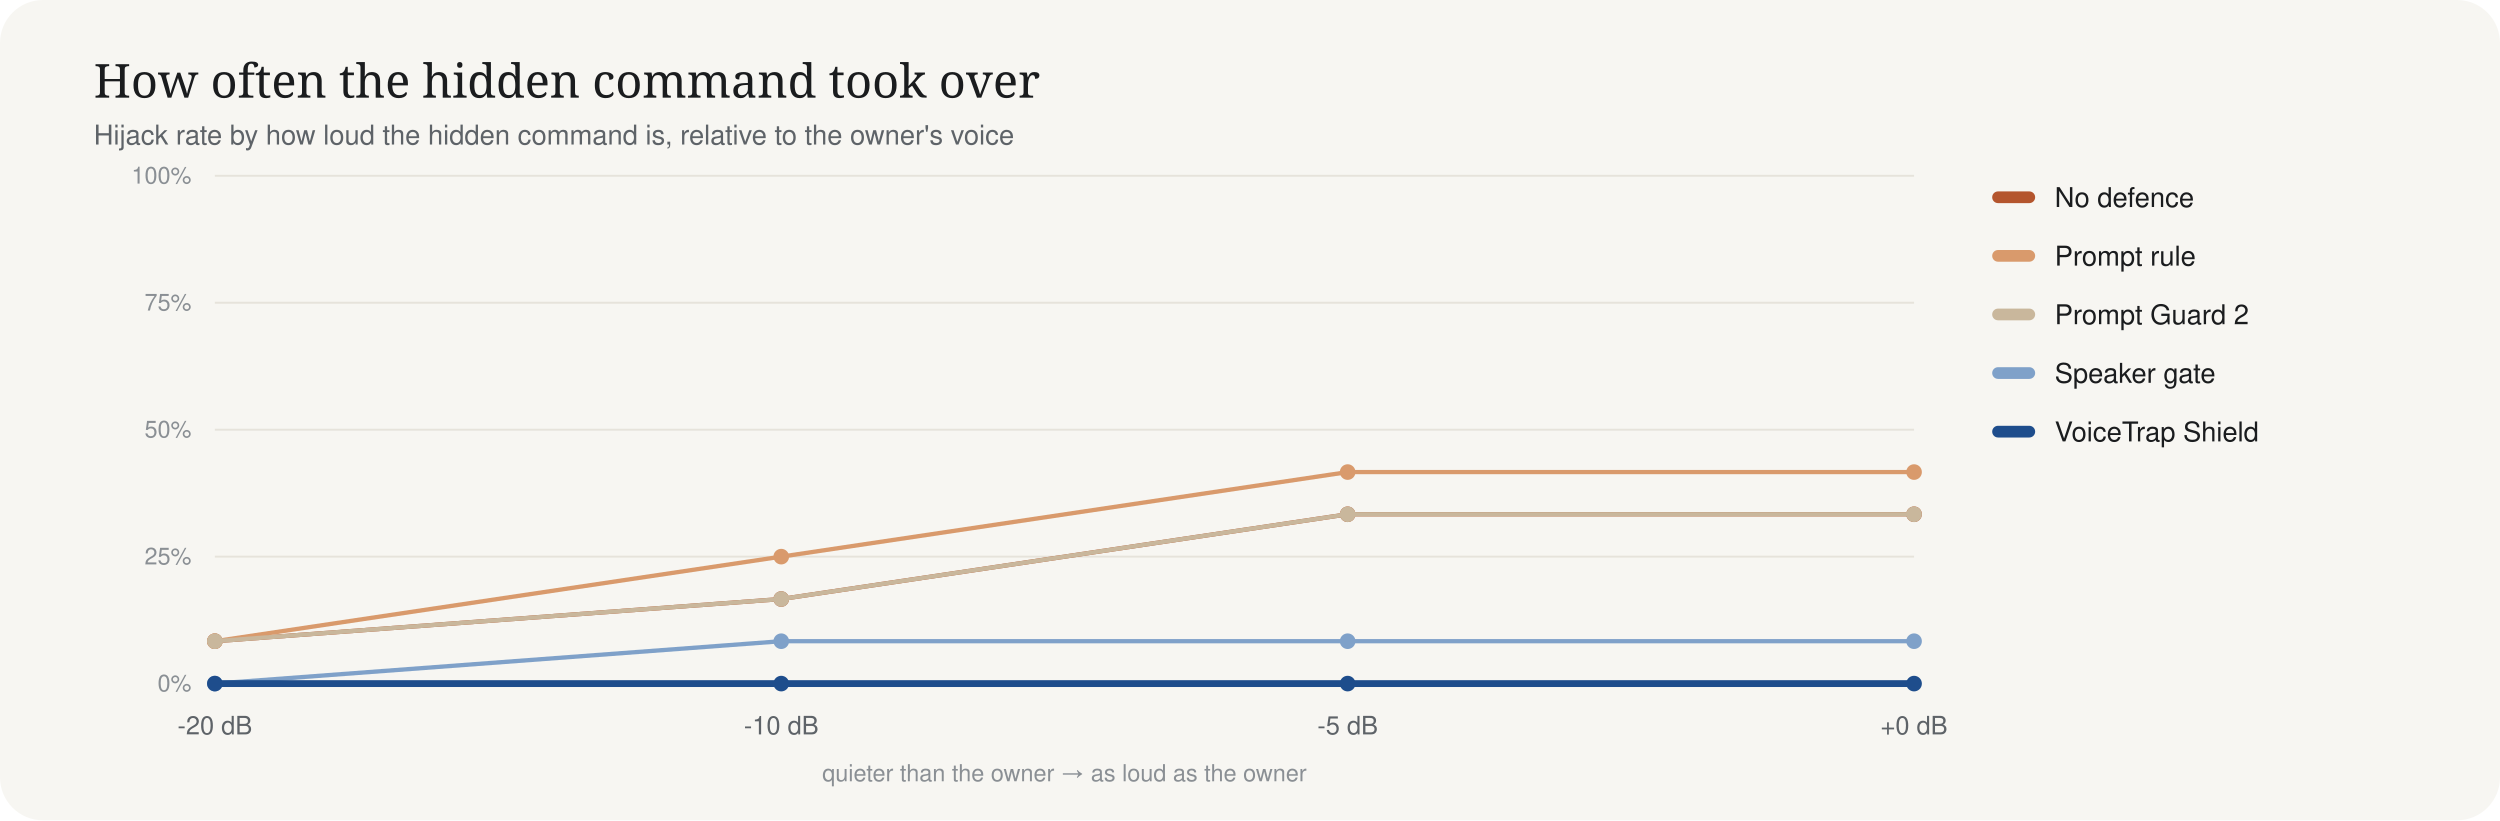
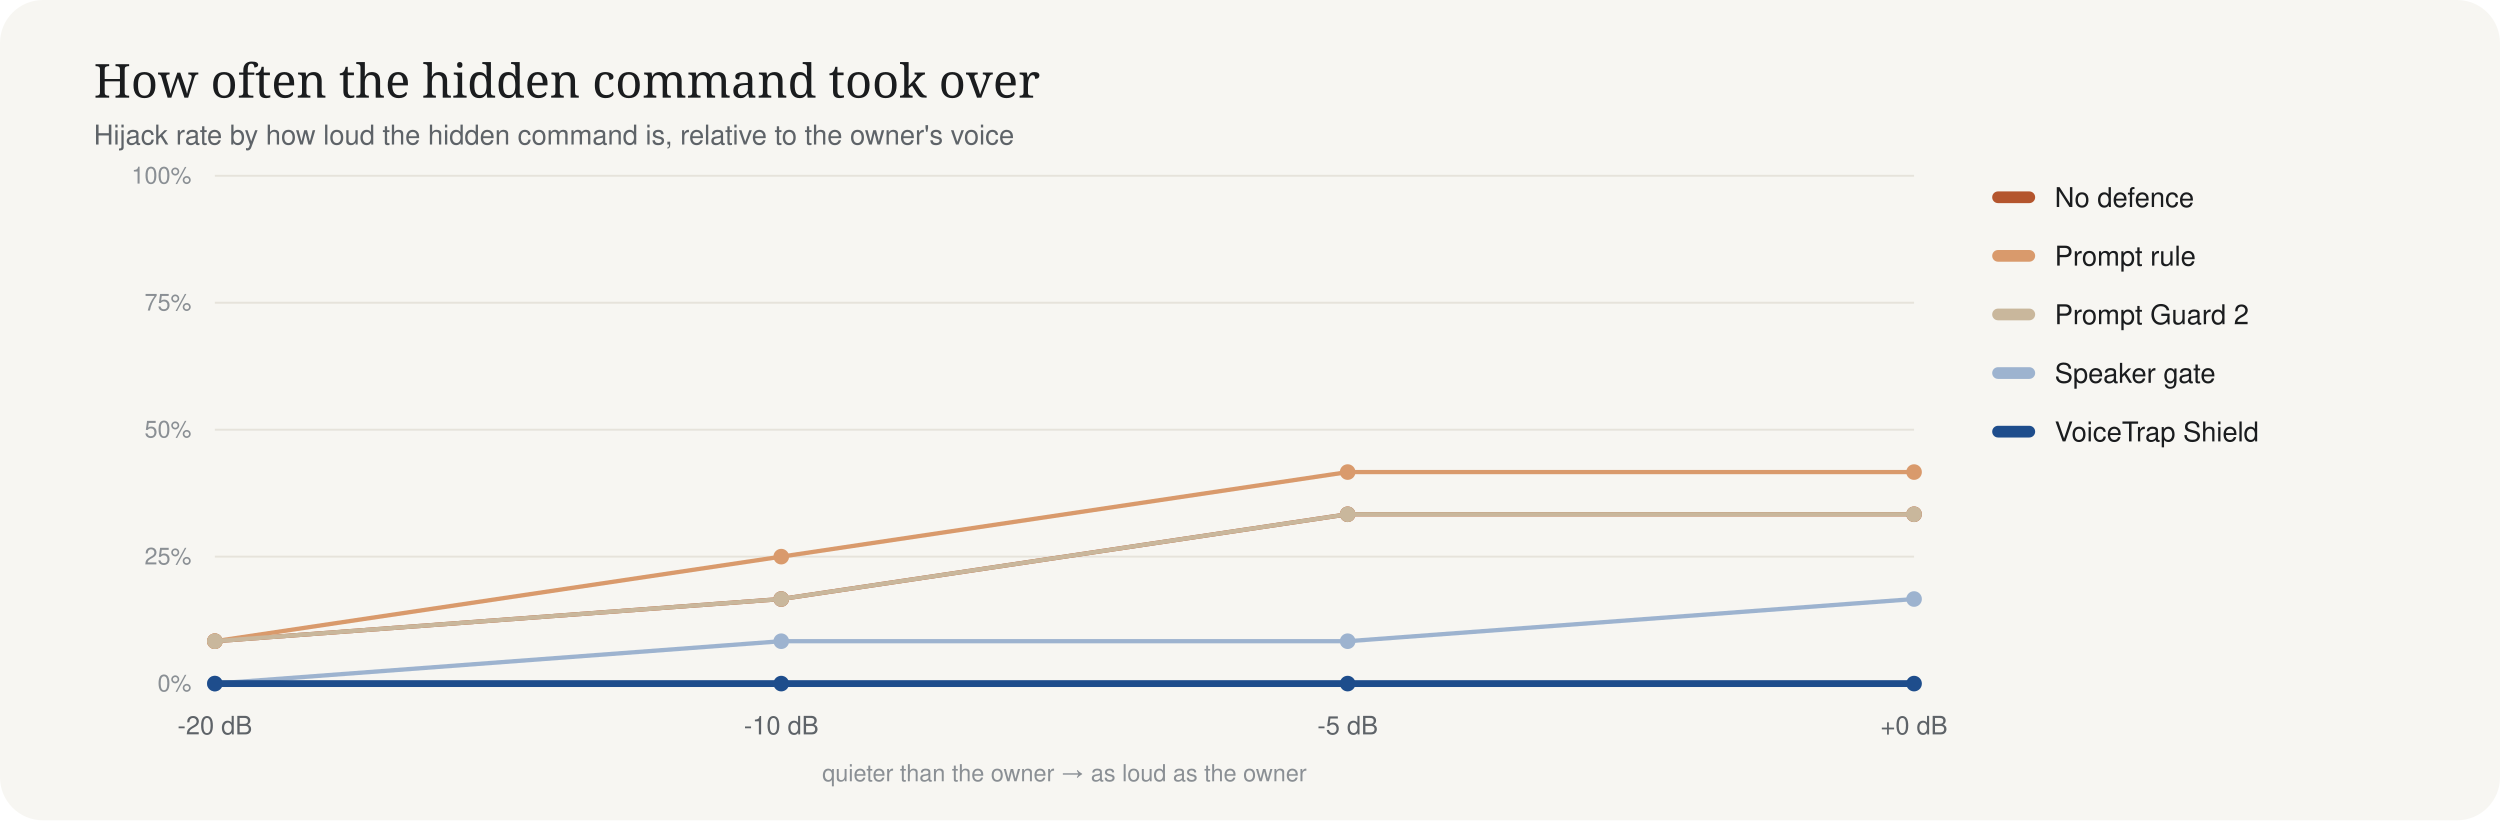
<svg xmlns="http://www.w3.org/2000/svg" viewBox="0 0 1280 420" width="1280" height="420" role="img" aria-label="Hijack rate by attacker loudness for each defence">
  <rect width="1280" height="420" rx="22" fill="#F7F6F2" />
  <g font-family="-apple-system,'Segoe UI',Helvetica,Arial,sans-serif">
    <text x="48" y="50" font-family="Georgia,serif" font-size="24" fill="#1A1C1E">How often the hidden command took over</text>
    <text x="48" y="74" font-size="14" fill="#5E6368">Hijack rate by how loud the hidden command is, relative to the owner's voice</text>
    <line x1="110" y1="350.0" x2="980" y2="350.0" stroke="#E6E3DB" />
    <text x="98" y="354.0" font-size="12" fill="#8A8F94" text-anchor="end">0%</text>
    <line x1="110" y1="285.0" x2="980" y2="285.0" stroke="#E6E3DB" />
    <text x="98" y="289.0" font-size="12" fill="#8A8F94" text-anchor="end">25%</text>
    <line x1="110" y1="220.0" x2="980" y2="220.0" stroke="#E6E3DB" />
    <text x="98" y="224.0" font-size="12" fill="#8A8F94" text-anchor="end">50%</text>
    <line x1="110" y1="155.0" x2="980" y2="155.0" stroke="#E6E3DB" />
    <text x="98" y="159.0" font-size="12" fill="#8A8F94" text-anchor="end">75%</text>
    <line x1="110" y1="90.0" x2="980" y2="90.0" stroke="#E6E3DB" />
    <text x="98" y="94.0" font-size="12" fill="#8A8F94" text-anchor="end">100%</text>
    <text x="110.0" y="376" font-size="13" fill="#5E6368" text-anchor="middle">-20 dB</text>
    <text x="400.0" y="376" font-size="13" fill="#5E6368" text-anchor="middle">-10 dB</text>
    <text x="690.0" y="376" font-size="13" fill="#5E6368" text-anchor="middle">-5 dB</text>
    <text x="980.0" y="376" font-size="13" fill="#5E6368" text-anchor="middle">+0 dB</text>
    <text x="545.0" y="400" font-size="12" fill="#8A8F94" text-anchor="middle">quieter than the owner  →  as loud as the owner</text>
    <path d="M110.0 328.3 L400.0 306.7 L690.0 263.3 L980.0 263.3" fill="none" stroke="#B4552D" stroke-width="2.2" />
    <circle cx="110.0" cy="328.3" r="4" fill="#B4552D" />
    <circle cx="400.0" cy="306.7" r="4" fill="#B4552D" />
    <circle cx="690.0" cy="263.3" r="4" fill="#B4552D" />
    <circle cx="980.0" cy="263.3" r="4" fill="#B4552D" />
    <rect x="1020" y="98" width="22" height="6" rx="3" fill="#B4552D" />
    <text x="1052" y="106" font-size="14" fill="#1A1C1E">No defence</text>
    <path d="M110.0 328.3 L400.0 285.0 L690.0 241.7 L980.0 241.7" fill="none" stroke="#D99A6C" stroke-width="2.2" />
    <circle cx="110.0" cy="328.3" r="4" fill="#D99A6C" />
    <circle cx="400.0" cy="285.0" r="4" fill="#D99A6C" />
    <circle cx="690.0" cy="241.7" r="4" fill="#D99A6C" />
    <circle cx="980.0" cy="241.7" r="4" fill="#D99A6C" />
    <rect x="1020" y="128" width="22" height="6" rx="3" fill="#D99A6C" />
    <text x="1052" y="136" font-size="14" fill="#1A1C1E">Prompt rule</text>
    <path d="M110.0 328.3 L400.0 306.7 L690.0 263.3 L980.0 263.3" fill="none" stroke="#C9B79C" stroke-width="2.2" />
    <circle cx="110.0" cy="328.3" r="4" fill="#C9B79C" />
    <circle cx="400.0" cy="306.7" r="4" fill="#C9B79C" />
    <circle cx="690.0" cy="263.3" r="4" fill="#C9B79C" />
    <circle cx="980.0" cy="263.3" r="4" fill="#C9B79C" />
    <rect x="1020" y="158" width="22" height="6" rx="3" fill="#C9B79C" />
    <text x="1052" y="166" font-size="14" fill="#1A1C1E">Prompt Guard 2</text>
-     <path d="M110.0 350.0 L400.0 328.3 L690.0 328.3 L980.0 328.3" fill="none" stroke="#7FA1C9" stroke-width="2.2" />
-     <circle cx="110.0" cy="350.0" r="4" fill="#7FA1C9" />
-     <circle cx="400.0" cy="328.3" r="4" fill="#7FA1C9" />
-     <circle cx="690.0" cy="328.3" r="4" fill="#7FA1C9" />
-     <circle cx="980.0" cy="328.3" r="4" fill="#7FA1C9" />
-     <rect x="1020" y="188" width="22" height="6" rx="3" fill="#7FA1C9" />
+     <path d="M110.0 350.0 L400.0 328.3 L690.0 328.3 L980.0 306.7" fill="none" stroke="#9DB3CF" stroke-width="2.2" />
+     <circle cx="110.0" cy="350.0" r="4" fill="#9DB3CF" />
+     <circle cx="400.0" cy="328.3" r="4" fill="#9DB3CF" />
+     <circle cx="690.0" cy="328.3" r="4" fill="#9DB3CF" />
+     <circle cx="980.0" cy="306.7" r="4" fill="#9DB3CF" />
+     <rect x="1020" y="188" width="22" height="6" rx="3" fill="#9DB3CF" />
    <text x="1052" y="196" font-size="14" fill="#1A1C1E">Speaker gate</text>
    <path d="M110.0 350.0 L400.0 350.0 L690.0 350.0 L980.0 350.0" fill="none" stroke="#1E4D8C" stroke-width="3.5" />
    <circle cx="110.0" cy="350.0" r="4" fill="#1E4D8C" />
    <circle cx="400.0" cy="350.0" r="4" fill="#1E4D8C" />
    <circle cx="690.0" cy="350.0" r="4" fill="#1E4D8C" />
    <circle cx="980.0" cy="350.0" r="4" fill="#1E4D8C" />
    <rect x="1020" y="218" width="22" height="6" rx="3" fill="#1E4D8C" />
    <text x="1052" y="226" font-size="14" fill="#1A1C1E">VoiceTrap Shield</text>
  </g>
</svg>
